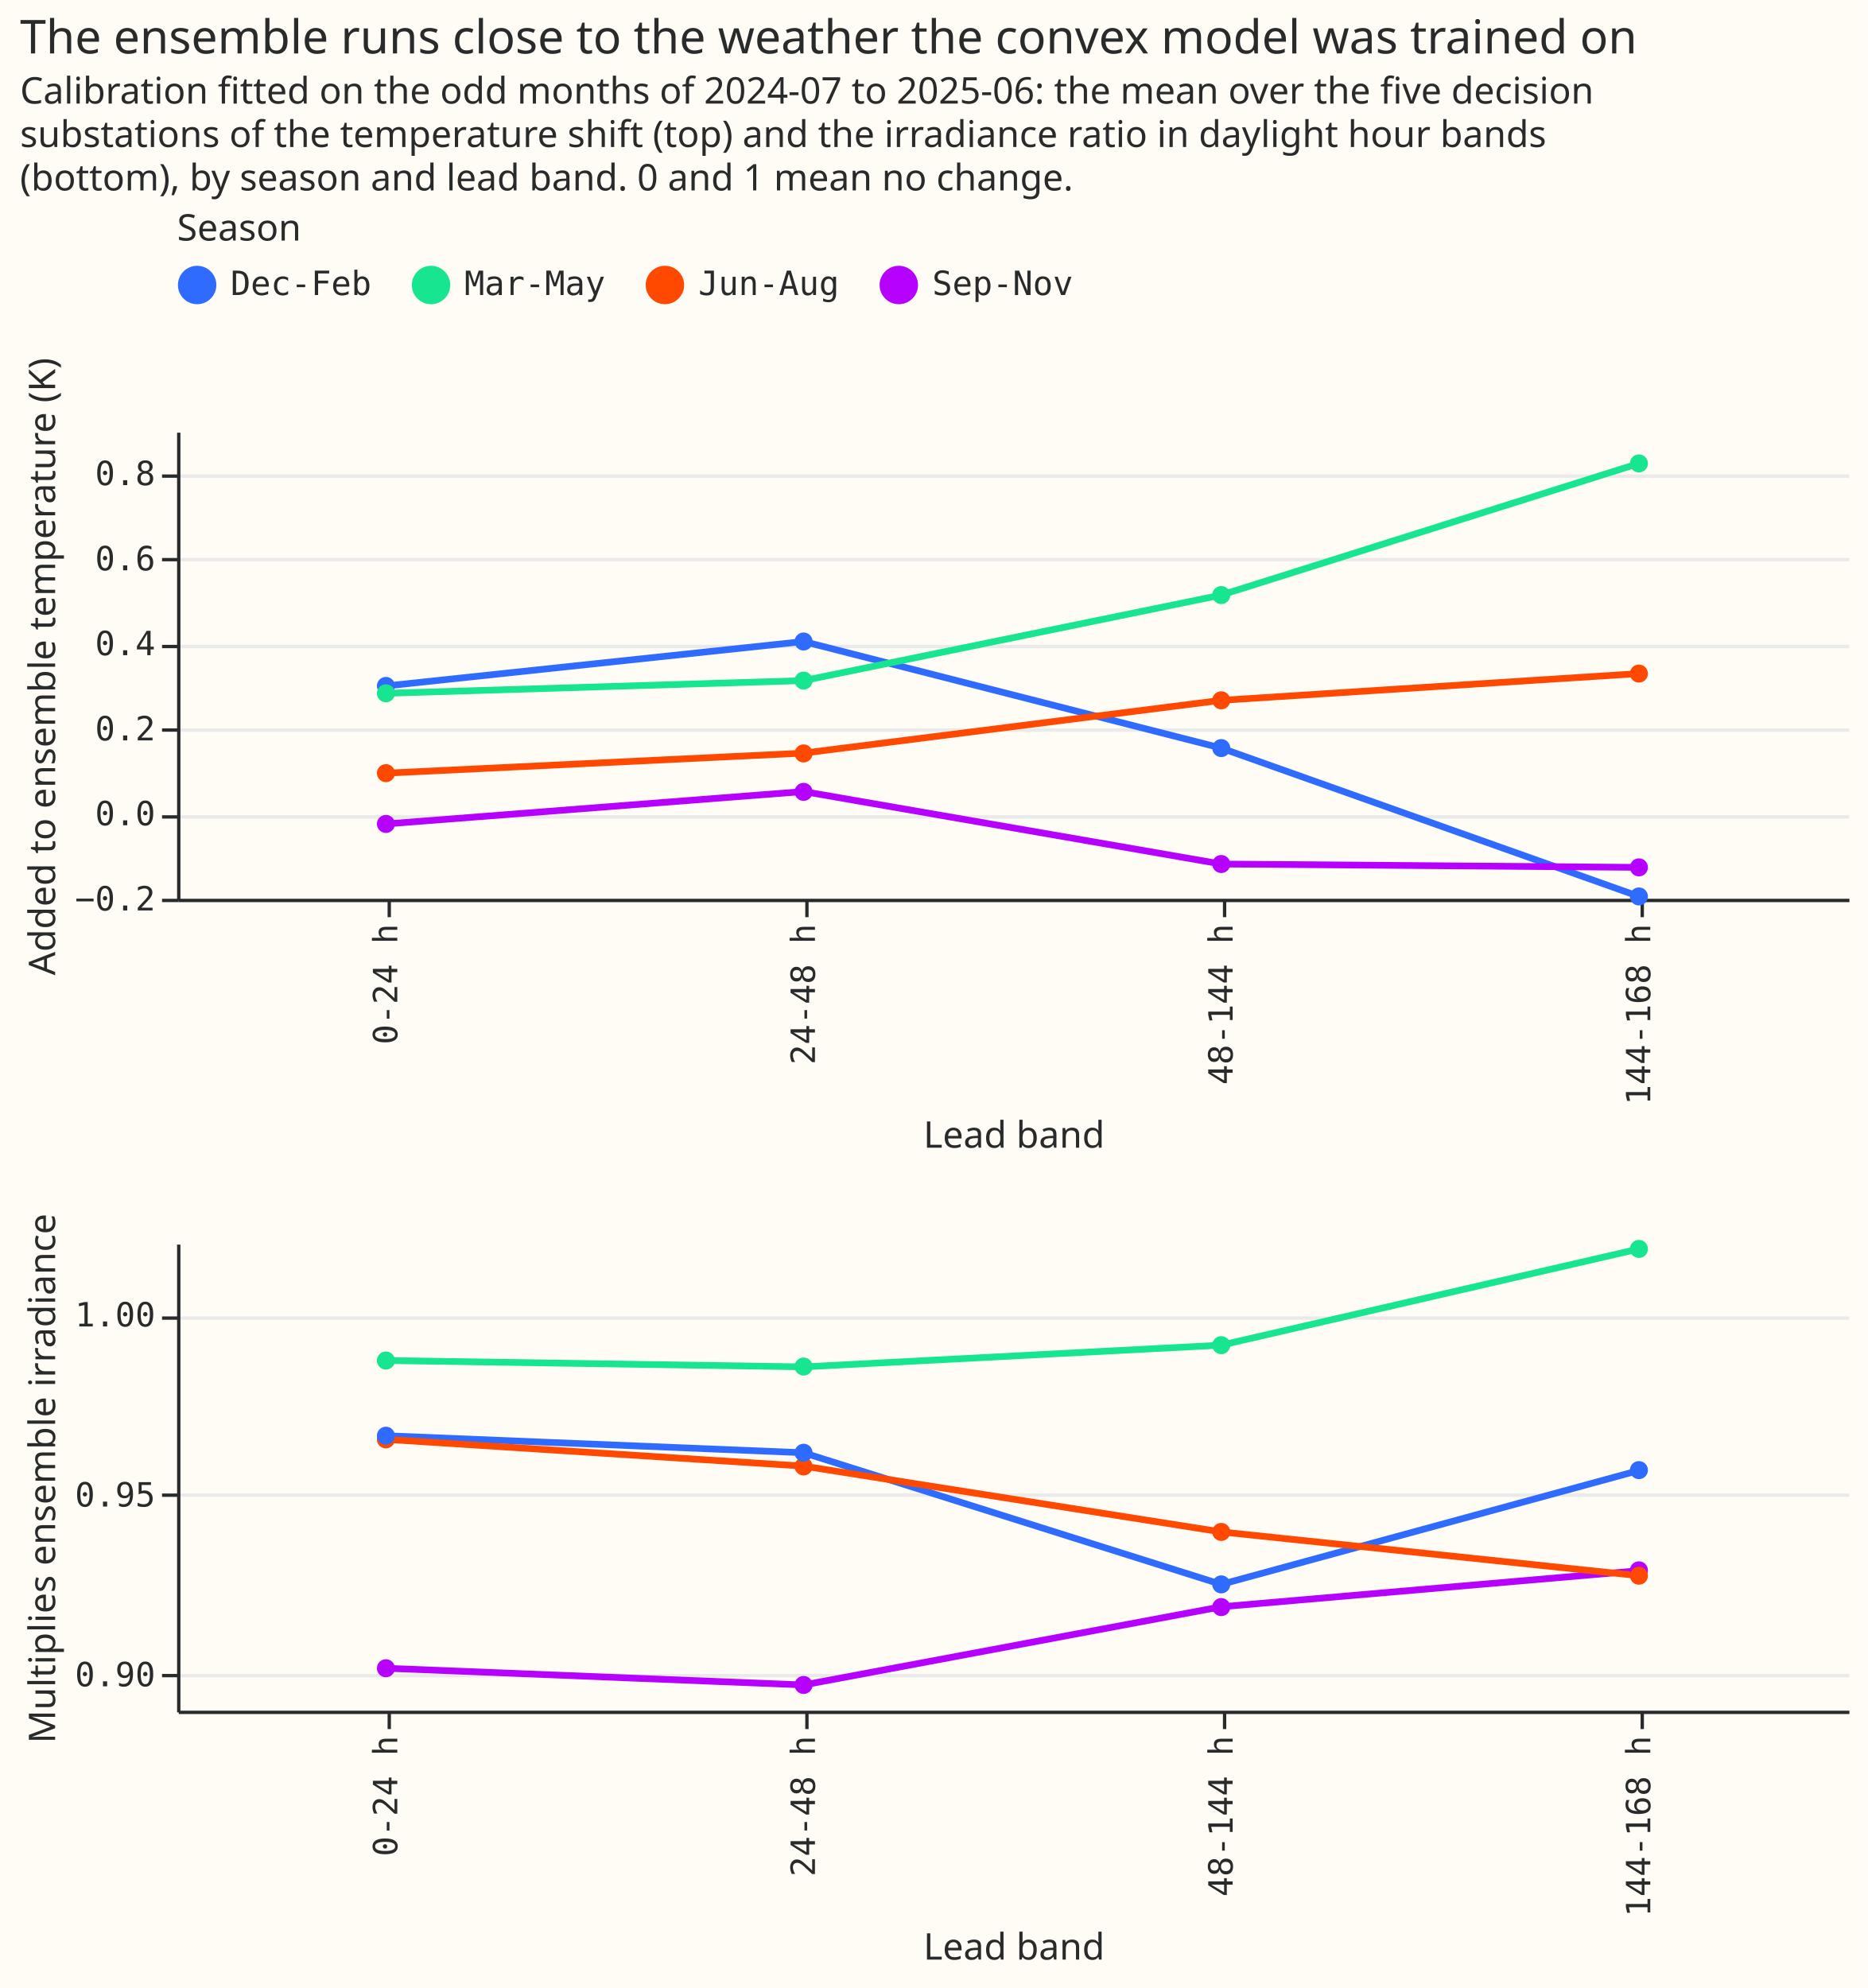
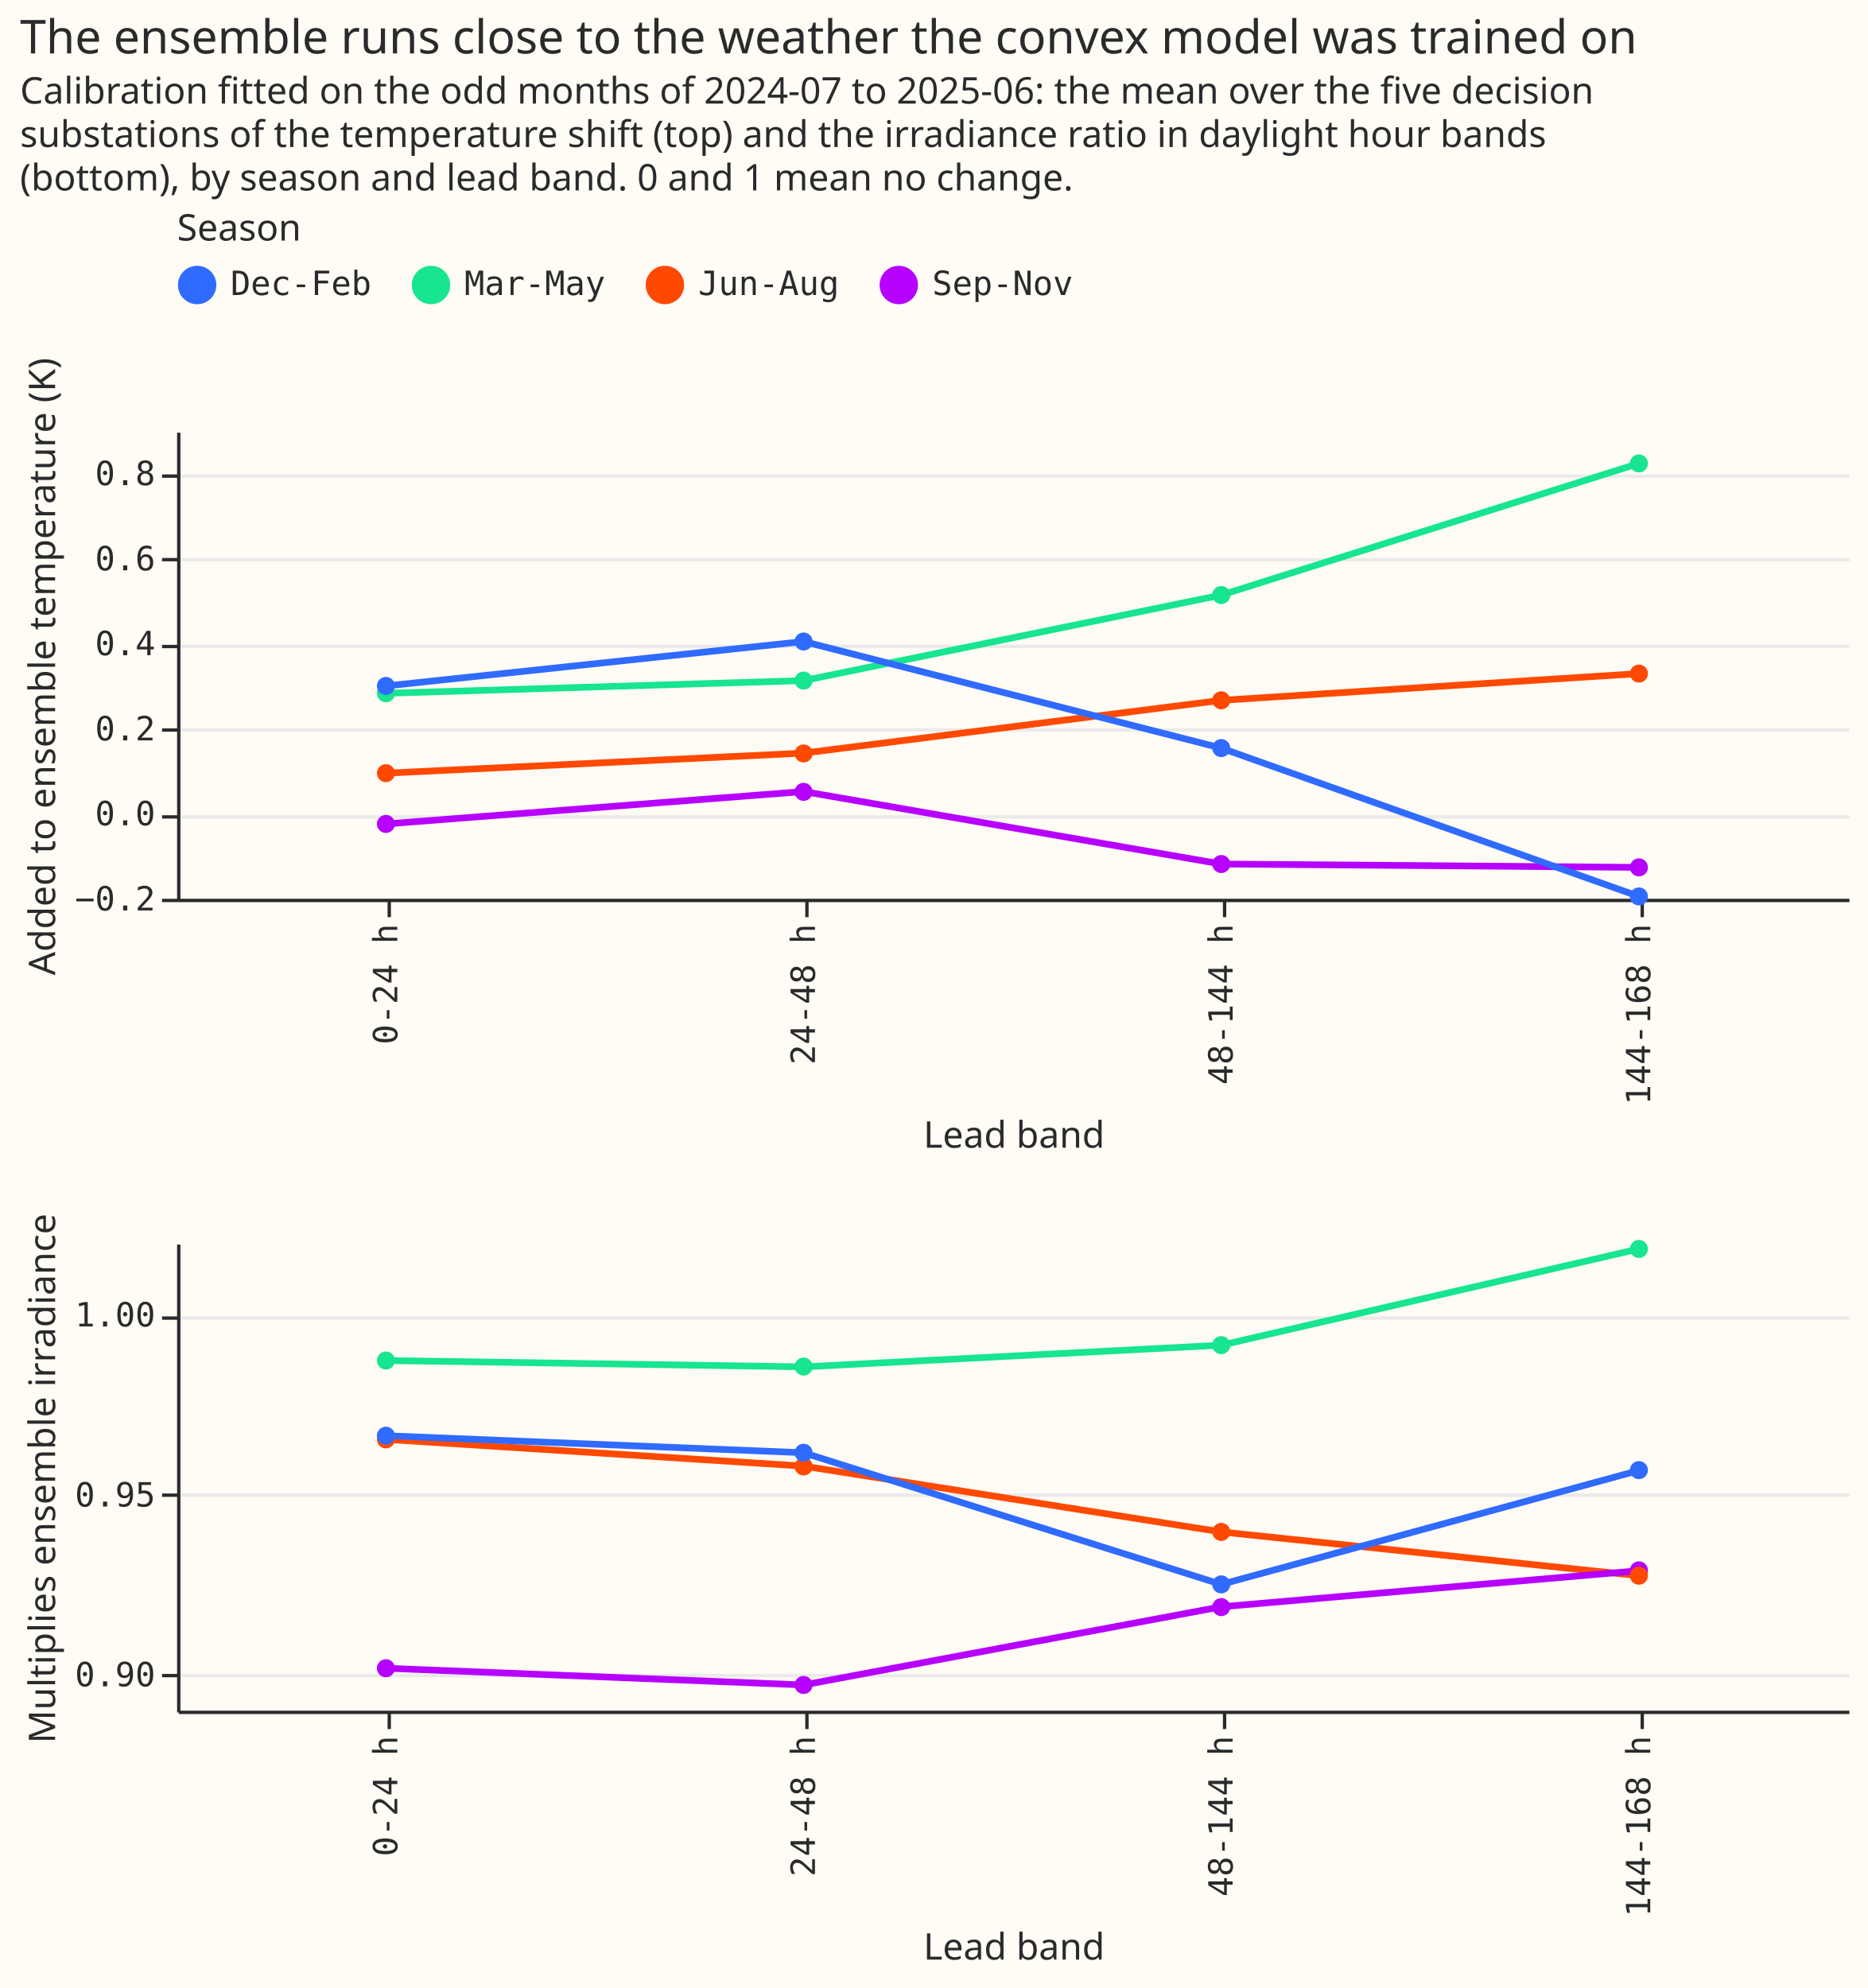
<svg xmlns="http://www.w3.org/2000/svg" width="559" height="595" class="marks" viewBox="0 0 559 595">
  <path fill="#fffbf5" d="M0 0h559v595H0z" />
  <g fill="none" stroke-miterlimit="10" aria-roledescription="group mark container" class="mark-group role-frame root">
    <path d="M53 129h500z" aria-hidden="true" class="background" />
    <g aria-roledescription="group mark container" class="mark-group role-scope concat_0_group">
      <path fill="#fffbf5" d="M53.5 129.5h500v140h-500Z" aria-hidden="true" class="background" />
      <g aria-hidden="true" class="mark-group role-axis">
        <path stroke="#eaeaea" d="M53.5 269.5h500m-500-25h500m-500-26h500m-500-25h500m-500-26h500m-500-25h500" class="mark-rule role-axis-grid" pointer-events="none" />
      </g>
      <g aria-label="X-axis titled 'Lead band' for a discrete scale with 4 values: 0-24 h, 24-48 h, 48-144 h, 144-168 h" aria-roledescription="axis" class="mark-group role-axis" pointer-events="none">
        <path stroke="#292b2b" d="M116.5 269.5v5m125-5v5m125-5v5m125-5v5" class="mark-rule role-axis-tick" />
        <g fill="#292b2b" class="mark-text role-axis-label" font-family="Matter Semi Mono, Roboto Mono, monospace" font-size="10" text-anchor="end">
          <text transform="rotate(-90 197.7 78.8)">0-24 h</text>
          <text transform="rotate(-90 260.2 16.3)">24-48 h</text>
          <text transform="rotate(-90 322.7 -46.2)">48-144 h</text>
          <text transform="rotate(-90 385.2 -108.7)">144-168 h</text>
        </g>
        <path stroke="#292b2b" d="M53.5 269.5h500" class="mark-rule role-axis-domain" />
        <text fill="#292b2b" class="mark-text role-axis-title" font-family="Matter XH, DM Sans, sans-serif" font-size="11" text-anchor="middle" transform="translate(303.5 343.5)">Lead band</text>
      </g>
      <g aria-label="Y-axis titled 'Added to ensemble temperature (K)' for a linear scale with values from −0.2 to 0.9" aria-roledescription="axis" class="mark-group role-axis" pointer-events="none">
        <path stroke="#292b2b" d="M53.5 269.5h-5m5-25h-5m5-26h-5m5-25h-5m5-26h-5m5-25h-5" class="mark-rule role-axis-tick" />
        <g fill="#292b2b" class="mark-text role-axis-label" font-family="Matter Semi Mono, Roboto Mono, monospace" font-size="10" text-anchor="end">
          <text transform="translate(46.5 272.5)">−0.2</text>
          <text transform="translate(46.5 247)">0.0</text>
          <text transform="translate(46.5 221.6)">0.2</text>
          <text transform="translate(46.5 196.1)">0.4</text>
          <text transform="translate(46.5 170.7)">0.6</text>
          <text transform="translate(46.5 145.2)">0.8</text>
        </g>
        <path stroke="#292b2b" d="M53.5 269.5v-140" class="mark-rule role-axis-domain" />
        <text fill="#292b2b" class="mark-text role-axis-title" font-family="Matter XH, DM Sans, sans-serif" font-size="11" text-anchor="middle" transform="rotate(-90 108 91.5)">Added to ensemble temperature (K)</text>
      </g>
      <g aria-roledescription="group mark container" class="mark-group role-scope concat_0_layer_0_pathgroup">
        <path d="M53 129h500v140H53Z" aria-hidden="true" class="background" />
        <g aria-roledescription="line mark container" class="mark-line role-mark concat_0_layer_0_marks">
-           <path stroke="#306bff" stroke-width="2" d="m115.5 205.3 125-13.3 125 31.9 125 44.4" aria-label="Lead band: 0-24 h; Added to ensemble temperature (K): 0.300629658084; season: Dec-Feb" aria-roledescription="line mark" />
+           <path stroke="#ff4901" stroke-width="2" d="m115.5 231.4 125-6 125-15.8 125-8" aria-label="Lead band: 0-24 h; Added to ensemble temperature (K): 0.0952449046901; season: Jun-Aug" aria-roledescription="line mark" />
        </g>
        <path d="M53 129h500v140H53Z" aria-hidden="true" class="background" />
        <g aria-roledescription="line mark container" class="mark-line role-mark concat_0_layer_0_marks">
          <path stroke="#b701ff" stroke-width="2" d="m115.5 246.6 125-9.7 125 21.7 125 1" aria-label="Lead band: 0-24 h; Added to ensemble temperature (K): −0.0236901072621; season: Sep-Nov" aria-roledescription="line mark" />
        </g>
        <path d="M53 129h500v140H53Z" aria-hidden="true" class="background" />
        <g aria-roledescription="line mark container" class="mark-line role-mark concat_0_layer_0_marks">
-           <path stroke="#ff4901" stroke-width="2" d="m115.5 231.4 125-6 125-15.8 125-8" aria-label="Lead band: 0-24 h; Added to ensemble temperature (K): 0.0952449046901; season: Jun-Aug" aria-roledescription="line mark" />
+           <path stroke="#17e58f" stroke-width="2" d="m115.5 207.5 125-3.8 125-25.6 125-39.4" aria-label="Lead band: 0-24 h; Added to ensemble temperature (K): 0.283299265515; season: Mar-May" aria-roledescription="line mark" />
        </g>
        <path d="M53 129h500v140H53Z" aria-hidden="true" class="background" />
        <g aria-roledescription="line mark container" class="mark-line role-mark concat_0_layer_0_marks">
-           <path stroke="#17e58f" stroke-width="2" d="m115.5 207.5 125-3.8 125-25.6 125-39.4" aria-label="Lead band: 0-24 h; Added to ensemble temperature (K): 0.283299265515; season: Mar-May" aria-roledescription="line mark" />
+           <path stroke="#306bff" stroke-width="2" d="m115.5 205.3 125-13.3 125 31.9 125 44.4" aria-label="Lead band: 0-24 h; Added to ensemble temperature (K): 0.300629658084; season: Dec-Feb" aria-roledescription="line mark" />
        </g>
      </g>
      <g aria-roledescription="symbol mark container" class="mark-symbol role-mark concat_0_layer_1_marks">
-         <path fill="#306bff" d="M493.2 268.3a2.7 2.7 0 1 1-5.4 0 2.7 2.7 0 1 1 5.4 0" aria-label="Lead band: 144-168 h; Added to ensemble temperature (K): −0.194315674456; season: Dec-Feb" aria-roledescription="point" />
+         <path fill="#ff4901" d="M368.2 209.6a2.7 2.7 0 1 1-5.4 0 2.7 2.7 0 1 1 5.4 0" aria-label="Lead band: 48-144 h; Added to ensemble temperature (K): 0.266771900356; season: Jun-Aug" aria-roledescription="point" />
        <path fill="#b701ff" d="M493.2 259.6a2.7 2.7 0 1 1-5.4 0 2.7 2.7 0 1 1 5.4 0" aria-label="Lead band: 144-168 h; Added to ensemble temperature (K): −0.125822445959; season: Sep-Nov" aria-roledescription="point" />
+         <path fill="#17e58f" d="M118.2 207.5a2.7 2.7 0 1 1-5.4 0 2.7 2.7 0 1 1 5.4 0" aria-label="Lead band: 0-24 h; Added to ensemble temperature (K): 0.283299265515; season: Mar-May" aria-roledescription="point" />
+         <path fill="#17e58f" d="M243.2 203.7a2.7 2.7 0 1 1-5.4 0 2.7 2.7 0 1 1 5.4 0" aria-label="Lead band: 24-48 h; Added to ensemble temperature (K): 0.313107887701; season: Mar-May" aria-roledescription="point" />
+         <path fill="#ff4901" d="M493.2 201.6a2.7 2.7 0 1 1-5.4 0 2.7 2.7 0 1 1 5.4 0" aria-label="Lead band: 144-168 h; Added to ensemble temperature (K): 0.329892927066; season: Jun-Aug" aria-roledescription="point" />
+         <path fill="#306bff" d="M368.2 223.9a2.7 2.7 0 1 1-5.4 0 2.7 2.7 0 1 1 5.4 0" aria-label="Lead band: 48-144 h; Added to ensemble temperature (K): 0.154526073299; season: Dec-Feb" aria-roledescription="point" />
        <path fill="#ff4901" d="M118.2 231.4a2.7 2.7 0 1 1-5.4 0 2.7 2.7 0 1 1 5.4 0" aria-label="Lead band: 0-24 h; Added to ensemble temperature (K): 0.0952449046901; season: Jun-Aug" aria-roledescription="point" />
-         <path fill="#17e58f" d="M493.2 138.7a2.7 2.7 0 1 1-5.4 0 2.7 2.7 0 1 1 5.4 0" aria-label="Lead band: 144-168 h; Added to ensemble temperature (K): 0.823780410218; season: Mar-May" aria-roledescription="point" />
-         <path fill="#b701ff" d="M368.2 258.6a2.7 2.7 0 1 1-5.4 0 2.7 2.7 0 1 1 5.4 0" aria-label="Lead band: 48-144 h; Added to ensemble temperature (K): −0.118221740843; season: Sep-Nov" aria-roledescription="point" />
-         <path fill="#17e58f" d="M243.2 203.7a2.7 2.7 0 1 1-5.4 0 2.7 2.7 0 1 1 5.4 0" aria-label="Lead band: 24-48 h; Added to ensemble temperature (K): 0.313107887701; season: Mar-May" aria-roledescription="point" />
        <path fill="#306bff" d="M118.2 205.3a2.7 2.7 0 1 1-5.4 0 2.7 2.7 0 1 1 5.4 0" aria-label="Lead band: 0-24 h; Added to ensemble temperature (K): 0.300629658084; season: Dec-Feb" aria-roledescription="point" />
        <path fill="#b701ff" d="M243.2 237a2.7 2.7 0 1 1-5.4 0 2.7 2.7 0 1 1 5.4 0" aria-label="Lead band: 24-48 h; Added to ensemble temperature (K): 0.05192982843; season: Sep-Nov" aria-roledescription="point" />
+         <path fill="#17e58f" d="M493.2 138.7a2.7 2.7 0 1 1-5.4 0 2.7 2.7 0 1 1 5.4 0" aria-label="Lead band: 144-168 h; Added to ensemble temperature (K): 0.823780410218; season: Mar-May" aria-roledescription="point" />
+         <path fill="#17e58f" d="M368.2 178.1a2.7 2.7 0 1 1-5.4 0 2.7 2.7 0 1 1 5.4 0" aria-label="Lead band: 48-144 h; Added to ensemble temperature (K): 0.514188072698; season: Mar-May" aria-roledescription="point" />
+         <path fill="#b701ff" d="M118.2 246.6a2.7 2.7 0 1 1-5.4 0 2.7 2.7 0 1 1 5.4 0" aria-label="Lead band: 0-24 h; Added to ensemble temperature (K): −0.0236901072621; season: Sep-Nov" aria-roledescription="point" />
+         <path fill="#b701ff" d="M368.2 258.6a2.7 2.7 0 1 1-5.4 0 2.7 2.7 0 1 1 5.4 0" aria-label="Lead band: 48-144 h; Added to ensemble temperature (K): −0.118221740843; season: Sep-Nov" aria-roledescription="point" />
        <path fill="#ff4901" d="M243.2 225.5a2.7 2.7 0 1 1-5.4 0 2.7 2.7 0 1 1 5.4 0" aria-label="Lead band: 24-48 h; Added to ensemble temperature (K): 0.142117984813; season: Jun-Aug" aria-roledescription="point" />
+         <path fill="#306bff" d="M493.2 268.3a2.7 2.7 0 1 1-5.4 0 2.7 2.7 0 1 1 5.4 0" aria-label="Lead band: 144-168 h; Added to ensemble temperature (K): −0.194315674456; season: Dec-Feb" aria-roledescription="point" />
        <path fill="#306bff" d="M243.2 192a2.7 2.7 0 1 1-5.4 0 2.7 2.7 0 1 1 5.4 0" aria-label="Lead band: 24-48 h; Added to ensemble temperature (K): 0.405322186422; season: Dec-Feb" aria-roledescription="point" />
-         <path fill="#17e58f" d="M368.2 178.1a2.7 2.7 0 1 1-5.4 0 2.7 2.7 0 1 1 5.4 0" aria-label="Lead band: 48-144 h; Added to ensemble temperature (K): 0.514188072698; season: Mar-May" aria-roledescription="point" />
-         <path fill="#17e58f" d="M118.2 207.5a2.7 2.7 0 1 1-5.4 0 2.7 2.7 0 1 1 5.4 0" aria-label="Lead band: 0-24 h; Added to ensemble temperature (K): 0.283299265515; season: Mar-May" aria-roledescription="point" />
-         <path fill="#b701ff" d="M118.2 246.6a2.7 2.7 0 1 1-5.4 0 2.7 2.7 0 1 1 5.4 0" aria-label="Lead band: 0-24 h; Added to ensemble temperature (K): −0.0236901072621; season: Sep-Nov" aria-roledescription="point" />
-         <path fill="#ff4901" d="M493.2 201.6a2.7 2.7 0 1 1-5.4 0 2.7 2.7 0 1 1 5.4 0" aria-label="Lead band: 144-168 h; Added to ensemble temperature (K): 0.329892927066; season: Jun-Aug" aria-roledescription="point" />
-         <path fill="#306bff" d="M368.2 223.9a2.7 2.7 0 1 1-5.4 0 2.7 2.7 0 1 1 5.4 0" aria-label="Lead band: 48-144 h; Added to ensemble temperature (K): 0.154526073299; season: Dec-Feb" aria-roledescription="point" />
-         <path fill="#ff4901" d="M368.2 209.6a2.7 2.7 0 1 1-5.4 0 2.7 2.7 0 1 1 5.4 0" aria-label="Lead band: 48-144 h; Added to ensemble temperature (K): 0.266771900356; season: Jun-Aug" aria-roledescription="point" />
      </g>
    </g>
    <g aria-roledescription="group mark container" class="mark-group role-scope concat_1_group">
      <path fill="#fffbf5" d="M53.5 372.5h500v140h-500Z" aria-hidden="true" class="background" />
      <g aria-hidden="true" class="mark-group role-axis">
        <path stroke="#eaeaea" d="M53.5 501.5h500m-500-54h500m-500-53h500" class="mark-rule role-axis-grid" pointer-events="none" />
      </g>
      <g aria-label="X-axis titled 'Lead band' for a discrete scale with 4 values: 0-24 h, 24-48 h, 48-144 h, 144-168 h" aria-roledescription="axis" class="mark-group role-axis" pointer-events="none">
        <path stroke="#292b2b" d="M116.5 512.5v5m125-5v5m125-5v5m125-5v5" class="mark-rule role-axis-tick" />
        <g fill="#292b2b" class="mark-text role-axis-label" font-family="Matter Semi Mono, Roboto Mono, monospace" font-size="10" text-anchor="end">
          <text transform="rotate(-90 319.2 200.3)">0-24 h</text>
          <text transform="rotate(-90 381.7 137.8)">24-48 h</text>
          <text transform="rotate(-90 444.2 75.3)">48-144 h</text>
          <text transform="rotate(-90 506.7 12.8)">144-168 h</text>
        </g>
        <path stroke="#292b2b" d="M53.5 512.5h500" class="mark-rule role-axis-domain" />
        <text fill="#292b2b" class="mark-text role-axis-title" font-family="Matter XH, DM Sans, sans-serif" font-size="11" text-anchor="middle" transform="translate(303.5 586.5)">Lead band</text>
      </g>
      <g aria-label="Y-axis titled 'Multiplies ensemble irradiance' for a linear scale with values from 0.89 to 1.02" aria-roledescription="axis" class="mark-group role-axis" pointer-events="none">
        <path stroke="#292b2b" d="M53.5 501.5h-5m5-54h-5m5-53h-5" class="mark-rule role-axis-tick" />
        <g fill="#292b2b" class="mark-text role-axis-label" font-family="Matter Semi Mono, Roboto Mono, monospace" font-size="10" text-anchor="end">
          <text transform="translate(46.5 504.7)">0.90</text>
          <text transform="translate(46.5 450.9)">0.95</text>
          <text transform="translate(46.5 397)">1.00</text>
        </g>
        <path stroke="#292b2b" d="M53.5 512.5v-140" class="mark-rule role-axis-domain" />
        <text fill="#292b2b" class="mark-text role-axis-title" font-family="Matter XH, DM Sans, sans-serif" font-size="11" text-anchor="middle" transform="rotate(-90 229.5 213)">Multiplies ensemble irradiance</text>
      </g>
      <g aria-roledescription="group mark container" class="mark-group role-scope concat_1_layer_0_pathgroup">
        <path d="M53 372h500v140H53Z" aria-hidden="true" class="background" />
        <g aria-roledescription="line mark container" class="mark-line role-mark concat_1_layer_0_marks">
-           <path stroke="#306bff" stroke-width="2" d="m115.5 429.7 125 5.1 125 39.4 125-34.1" aria-label="Lead band: 0-24 h; Multiplies ensemble irradiance: 0.966408409571; season: Dec-Feb" aria-roledescription="line mark" />
+           <path stroke="#ff4901" stroke-width="2" d="m115.5 430.8 125 8 125 19.7 125 13.1" aria-label="Lead band: 0-24 h; Multiplies ensemble irradiance: 0.965442108699; season: Jun-Aug" aria-roledescription="line mark" />
        </g>
        <path d="M53 372h500v140H53Z" aria-hidden="true" class="background" />
        <g aria-roledescription="line mark container" class="mark-line role-mark concat_1_layer_0_marks">
          <path stroke="#b701ff" stroke-width="2" d="m115.5 499.3 125 5 125-23.4 125-10.8" aria-label="Lead band: 0-24 h; Multiplies ensemble irradiance: 0.90183588294; season: Sep-Nov" aria-roledescription="line mark" />
        </g>
        <path d="M53 372h500v140H53Z" aria-hidden="true" class="background" />
        <g aria-roledescription="line mark container" class="mark-line role-mark concat_1_layer_0_marks">
-           <path stroke="#ff4901" stroke-width="2" d="m115.5 430.8 125 8 125 19.7 125 13.1" aria-label="Lead band: 0-24 h; Multiplies ensemble irradiance: 0.965442108699; season: Jun-Aug" aria-roledescription="line mark" />
+           <path stroke="#17e58f" stroke-width="2" d="m115.5 407.2 125 1.9 125-6.5 125-28.8" aria-label="Lead band: 0-24 h; Multiplies ensemble irradiance: 0.987284410497; season: Mar-May" aria-roledescription="line mark" />
        </g>
        <path d="M53 372h500v140H53Z" aria-hidden="true" class="background" />
        <g aria-roledescription="line mark container" class="mark-line role-mark concat_1_layer_0_marks">
-           <path stroke="#17e58f" stroke-width="2" d="m115.5 407.2 125 1.9 125-6.5 125-28.8" aria-label="Lead band: 0-24 h; Multiplies ensemble irradiance: 0.987284410497; season: Mar-May" aria-roledescription="line mark" />
+           <path stroke="#306bff" stroke-width="2" d="m115.5 429.7 125 5.1 125 39.4 125-34.1" aria-label="Lead band: 0-24 h; Multiplies ensemble irradiance: 0.966408409571; season: Dec-Feb" aria-roledescription="line mark" />
        </g>
      </g>
      <g aria-roledescription="symbol mark container" class="mark-symbol role-mark concat_1_layer_1_marks">
-         <path fill="#306bff" d="M493.2 440a2.7 2.7 0 1 1-5.4 0 2.7 2.7 0 1 1 5.4 0" aria-label="Lead band: 144-168 h; Multiplies ensemble irradiance: 0.956774661022; season: Dec-Feb" aria-roledescription="point" />
+         <path fill="#ff4901" d="M368.2 458.5a2.7 2.7 0 1 1-5.4 0 2.7 2.7 0 1 1 5.4 0" aria-label="Lead band: 48-144 h; Multiplies ensemble irradiance: 0.939648211902; season: Jun-Aug" aria-roledescription="point" />
        <path fill="#b701ff" d="M493.2 470a2.7 2.7 0 1 1-5.4 0 2.7 2.7 0 1 1 5.4 0" aria-label="Lead band: 144-168 h; Multiplies ensemble irradiance: 0.928917172499; season: Sep-Nov" aria-roledescription="point" />
+         <path fill="#17e58f" d="M118.2 407.2a2.7 2.7 0 1 1-5.4 0 2.7 2.7 0 1 1 5.4 0" aria-label="Lead band: 0-24 h; Multiplies ensemble irradiance: 0.987284410497; season: Mar-May" aria-roledescription="point" />
+         <path fill="#17e58f" d="M243.2 409a2.7 2.7 0 1 1-5.4 0 2.7 2.7 0 1 1 5.4 0" aria-label="Lead band: 24-48 h; Multiplies ensemble irradiance: 0.985560314879; season: Mar-May" aria-roledescription="point" />
+         <path fill="#ff4901" d="M493.2 471.6a2.7 2.7 0 1 1-5.4 0 2.7 2.7 0 1 1 5.4 0" aria-label="Lead band: 144-168 h; Multiplies ensemble irradiance: 0.92749641395; season: Jun-Aug" aria-roledescription="point" />
+         <path fill="#306bff" d="M368.2 474.2a2.7 2.7 0 1 1-5.4 0 2.7 2.7 0 1 1 5.4 0" aria-label="Lead band: 48-144 h; Multiplies ensemble irradiance: 0.925116235495; season: Dec-Feb" aria-roledescription="point" />
        <path fill="#ff4901" d="M118.2 430.8a2.7 2.7 0 1 1-5.4 0 2.7 2.7 0 1 1 5.4 0" aria-label="Lead band: 0-24 h; Multiplies ensemble irradiance: 0.965442108699; season: Jun-Aug" aria-roledescription="point" />
-         <path fill="#17e58f" d="M493.2 373.8a2.7 2.7 0 1 1-5.4 0 2.7 2.7 0 1 1 5.4 0" aria-label="Lead band: 144-168 h; Multiplies ensemble irradiance: 1.01832065483; season: Mar-May" aria-roledescription="point" />
-         <path fill="#b701ff" d="M368.2 481a2.7 2.7 0 1 1-5.4 0 2.7 2.7 0 1 1 5.4 0" aria-label="Lead band: 48-144 h; Multiplies ensemble irradiance: 0.918839040267; season: Sep-Nov" aria-roledescription="point" />
-         <path fill="#17e58f" d="M243.2 409a2.7 2.7 0 1 1-5.4 0 2.7 2.7 0 1 1 5.4 0" aria-label="Lead band: 24-48 h; Multiplies ensemble irradiance: 0.985560314879; season: Mar-May" aria-roledescription="point" />
        <path fill="#306bff" d="M118.2 429.7a2.7 2.7 0 1 1-5.4 0 2.7 2.7 0 1 1 5.4 0" aria-label="Lead band: 0-24 h; Multiplies ensemble irradiance: 0.966408409571; season: Dec-Feb" aria-roledescription="point" />
        <path fill="#b701ff" d="M243.2 504.3a2.7 2.7 0 1 1-5.4 0 2.7 2.7 0 1 1 5.4 0" aria-label="Lead band: 24-48 h; Multiplies ensemble irradiance: 0.897158963082; season: Sep-Nov" aria-roledescription="point" />
+         <path fill="#17e58f" d="M493.2 373.8a2.7 2.7 0 1 1-5.4 0 2.7 2.7 0 1 1 5.4 0" aria-label="Lead band: 144-168 h; Multiplies ensemble irradiance: 1.01832065483; season: Mar-May" aria-roledescription="point" />
+         <path fill="#17e58f" d="M368.2 402.6a2.7 2.7 0 1 1-5.4 0 2.7 2.7 0 1 1 5.4 0" aria-label="Lead band: 48-144 h; Multiplies ensemble irradiance: 0.991552194909; season: Mar-May" aria-roledescription="point" />
+         <path fill="#b701ff" d="M118.2 499.3a2.7 2.7 0 1 1-5.4 0 2.7 2.7 0 1 1 5.4 0" aria-label="Lead band: 0-24 h; Multiplies ensemble irradiance: 0.90183588294; season: Sep-Nov" aria-roledescription="point" />
+         <path fill="#b701ff" d="M368.2 481a2.7 2.7 0 1 1-5.4 0 2.7 2.7 0 1 1 5.4 0" aria-label="Lead band: 48-144 h; Multiplies ensemble irradiance: 0.918839040267; season: Sep-Nov" aria-roledescription="point" />
        <path fill="#ff4901" d="M243.2 438.9a2.7 2.7 0 1 1-5.4 0 2.7 2.7 0 1 1 5.4 0" aria-label="Lead band: 24-48 h; Multiplies ensemble irradiance: 0.957922408386; season: Jun-Aug" aria-roledescription="point" />
+         <path fill="#306bff" d="M493.2 440a2.7 2.7 0 1 1-5.4 0 2.7 2.7 0 1 1 5.4 0" aria-label="Lead band: 144-168 h; Multiplies ensemble irradiance: 0.956774661022; season: Dec-Feb" aria-roledescription="point" />
        <path fill="#306bff" d="M243.2 434.8a2.7 2.7 0 1 1-5.4 0 2.7 2.7 0 1 1 5.4 0" aria-label="Lead band: 24-48 h; Multiplies ensemble irradiance: 0.961664180997; season: Dec-Feb" aria-roledescription="point" />
-         <path fill="#17e58f" d="M368.2 402.6a2.7 2.7 0 1 1-5.4 0 2.7 2.7 0 1 1 5.4 0" aria-label="Lead band: 48-144 h; Multiplies ensemble irradiance: 0.991552194909; season: Mar-May" aria-roledescription="point" />
-         <path fill="#17e58f" d="M118.2 407.2a2.7 2.7 0 1 1-5.4 0 2.7 2.7 0 1 1 5.4 0" aria-label="Lead band: 0-24 h; Multiplies ensemble irradiance: 0.987284410497; season: Mar-May" aria-roledescription="point" />
-         <path fill="#b701ff" d="M118.2 499.3a2.7 2.7 0 1 1-5.4 0 2.7 2.7 0 1 1 5.4 0" aria-label="Lead band: 0-24 h; Multiplies ensemble irradiance: 0.90183588294; season: Sep-Nov" aria-roledescription="point" />
-         <path fill="#ff4901" d="M493.2 471.6a2.7 2.7 0 1 1-5.4 0 2.7 2.7 0 1 1 5.4 0" aria-label="Lead band: 144-168 h; Multiplies ensemble irradiance: 0.92749641395; season: Jun-Aug" aria-roledescription="point" />
-         <path fill="#306bff" d="M368.2 474.2a2.7 2.7 0 1 1-5.4 0 2.7 2.7 0 1 1 5.4 0" aria-label="Lead band: 48-144 h; Multiplies ensemble irradiance: 0.925116235495; season: Dec-Feb" aria-roledescription="point" />
-         <path fill="#ff4901" d="M368.2 458.5a2.7 2.7 0 1 1-5.4 0 2.7 2.7 0 1 1 5.4 0" aria-label="Lead band: 48-144 h; Multiplies ensemble irradiance: 0.939648211902; season: Jun-Aug" aria-roledescription="point" />
      </g>
    </g>
    <g aria-label="Symbol legend titled 'Season' for fill color and stroke color with 4 values: Dec-Feb, Mar-May, Jun-Aug, Sep-Nov" aria-roledescription="legend" class="mark-group role-legend">
      <path d="M53 63h269v29H53Z" aria-hidden="true" class="background" pointer-events="none" />
      <g class="mark-group role-legend-entry">
        <g aria-roledescription="group mark container" class="mark-group role-scope" pointer-events="none">
          <path d="M53 79.3h58v12.5H53Z" aria-hidden="true" class="background" />
          <path fill="#306bff" stroke="#306bff" stroke-width="1.5" d="M64 85.3a5 5 0 1 1-10 0 5 5 0 1 1 10 0" class="mark-symbol role-legend-symbol" />
          <text fill="#292b2b" class="mark-text role-legend-label" font-family="Matter Semi Mono, Roboto Mono, monospace" font-size="10" transform="translate(69 88.3)">Dec-Feb</text>
          <path d="M123 79.3h58v12.5h-58Z" aria-hidden="true" class="background" />
          <path fill="#17e58f" stroke="#17e58f" stroke-width="1.5" d="M134 85.3a5 5 0 1 1-10 0 5 5 0 1 1 10 0" class="mark-symbol role-legend-symbol" />
          <text fill="#292b2b" class="mark-text role-legend-label" font-family="Matter Semi Mono, Roboto Mono, monospace" font-size="10" transform="translate(139 88.3)">Mar-May</text>
          <path d="M193 79.3h58v12.5h-58Z" aria-hidden="true" class="background" />
          <path fill="#ff4901" stroke="#ff4901" stroke-width="1.5" d="M204 85.3a5 5 0 1 1-10 0 5 5 0 1 1 10 0" class="mark-symbol role-legend-symbol" />
          <text fill="#292b2b" class="mark-text role-legend-label" font-family="Matter Semi Mono, Roboto Mono, monospace" font-size="10" transform="translate(209 88.3)">Jun-Aug</text>
          <path d="M263 79.3h58v12.5h-58Z" aria-hidden="true" class="background" />
          <path fill="#b701ff" stroke="#b701ff" stroke-width="1.5" d="M274 85.3a5 5 0 1 1-10 0 5 5 0 1 1 10 0" class="mark-symbol role-legend-symbol" />
          <text fill="#292b2b" class="mark-text role-legend-label" font-family="Matter Semi Mono, Roboto Mono, monospace" font-size="10" transform="translate(279 88.3)">Sep-Nov</text>
        </g>
      </g>
      <text fill="#292b2b" class="mark-text role-legend-title" font-family="Matter XH, DM Sans, sans-serif" font-size="11" pointer-events="none" transform="translate(53 72)">Season</text>
    </g>
    <g fill="#292b2b" class="mark-group role-title" font-family="Matter XH, DM Sans, sans-serif" pointer-events="none">
      <text aria-label="Title text 'The ensemble runs close to the weather the convex model was trained on'" aria-roledescription="title" class="mark-text role-title-text" font-size="14" transform="translate(6 16)">The ensemble runs close to the weather the convex model was trained on</text>
      <text aria-label="Subtitle text 'Calibration fitted on the odd months of 2024-07 to 2025-06: the mean over the five decision substations of the temperature shift (top) and the irradiance ratio in daylight hour bands (bottom), by season and lead band. 0 and 1 mean no change.'" aria-roledescription="subtitle" class="mark-text role-title-subtitle" font-size="11" transform="translate(6 31)">
        <tspan>Calibration fitted on the odd months of 2024-07 to 2025-06: the mean over the five decision</tspan>
        <tspan x="0" dy="13">substations of the temperature shift (top) and the irradiance ratio in daylight hour bands</tspan>
        <tspan x="0" dy="13">(bottom), by season and lead band. 0 and 1 mean no change.</tspan>
      </text>
    </g>
  </g>
</svg>
